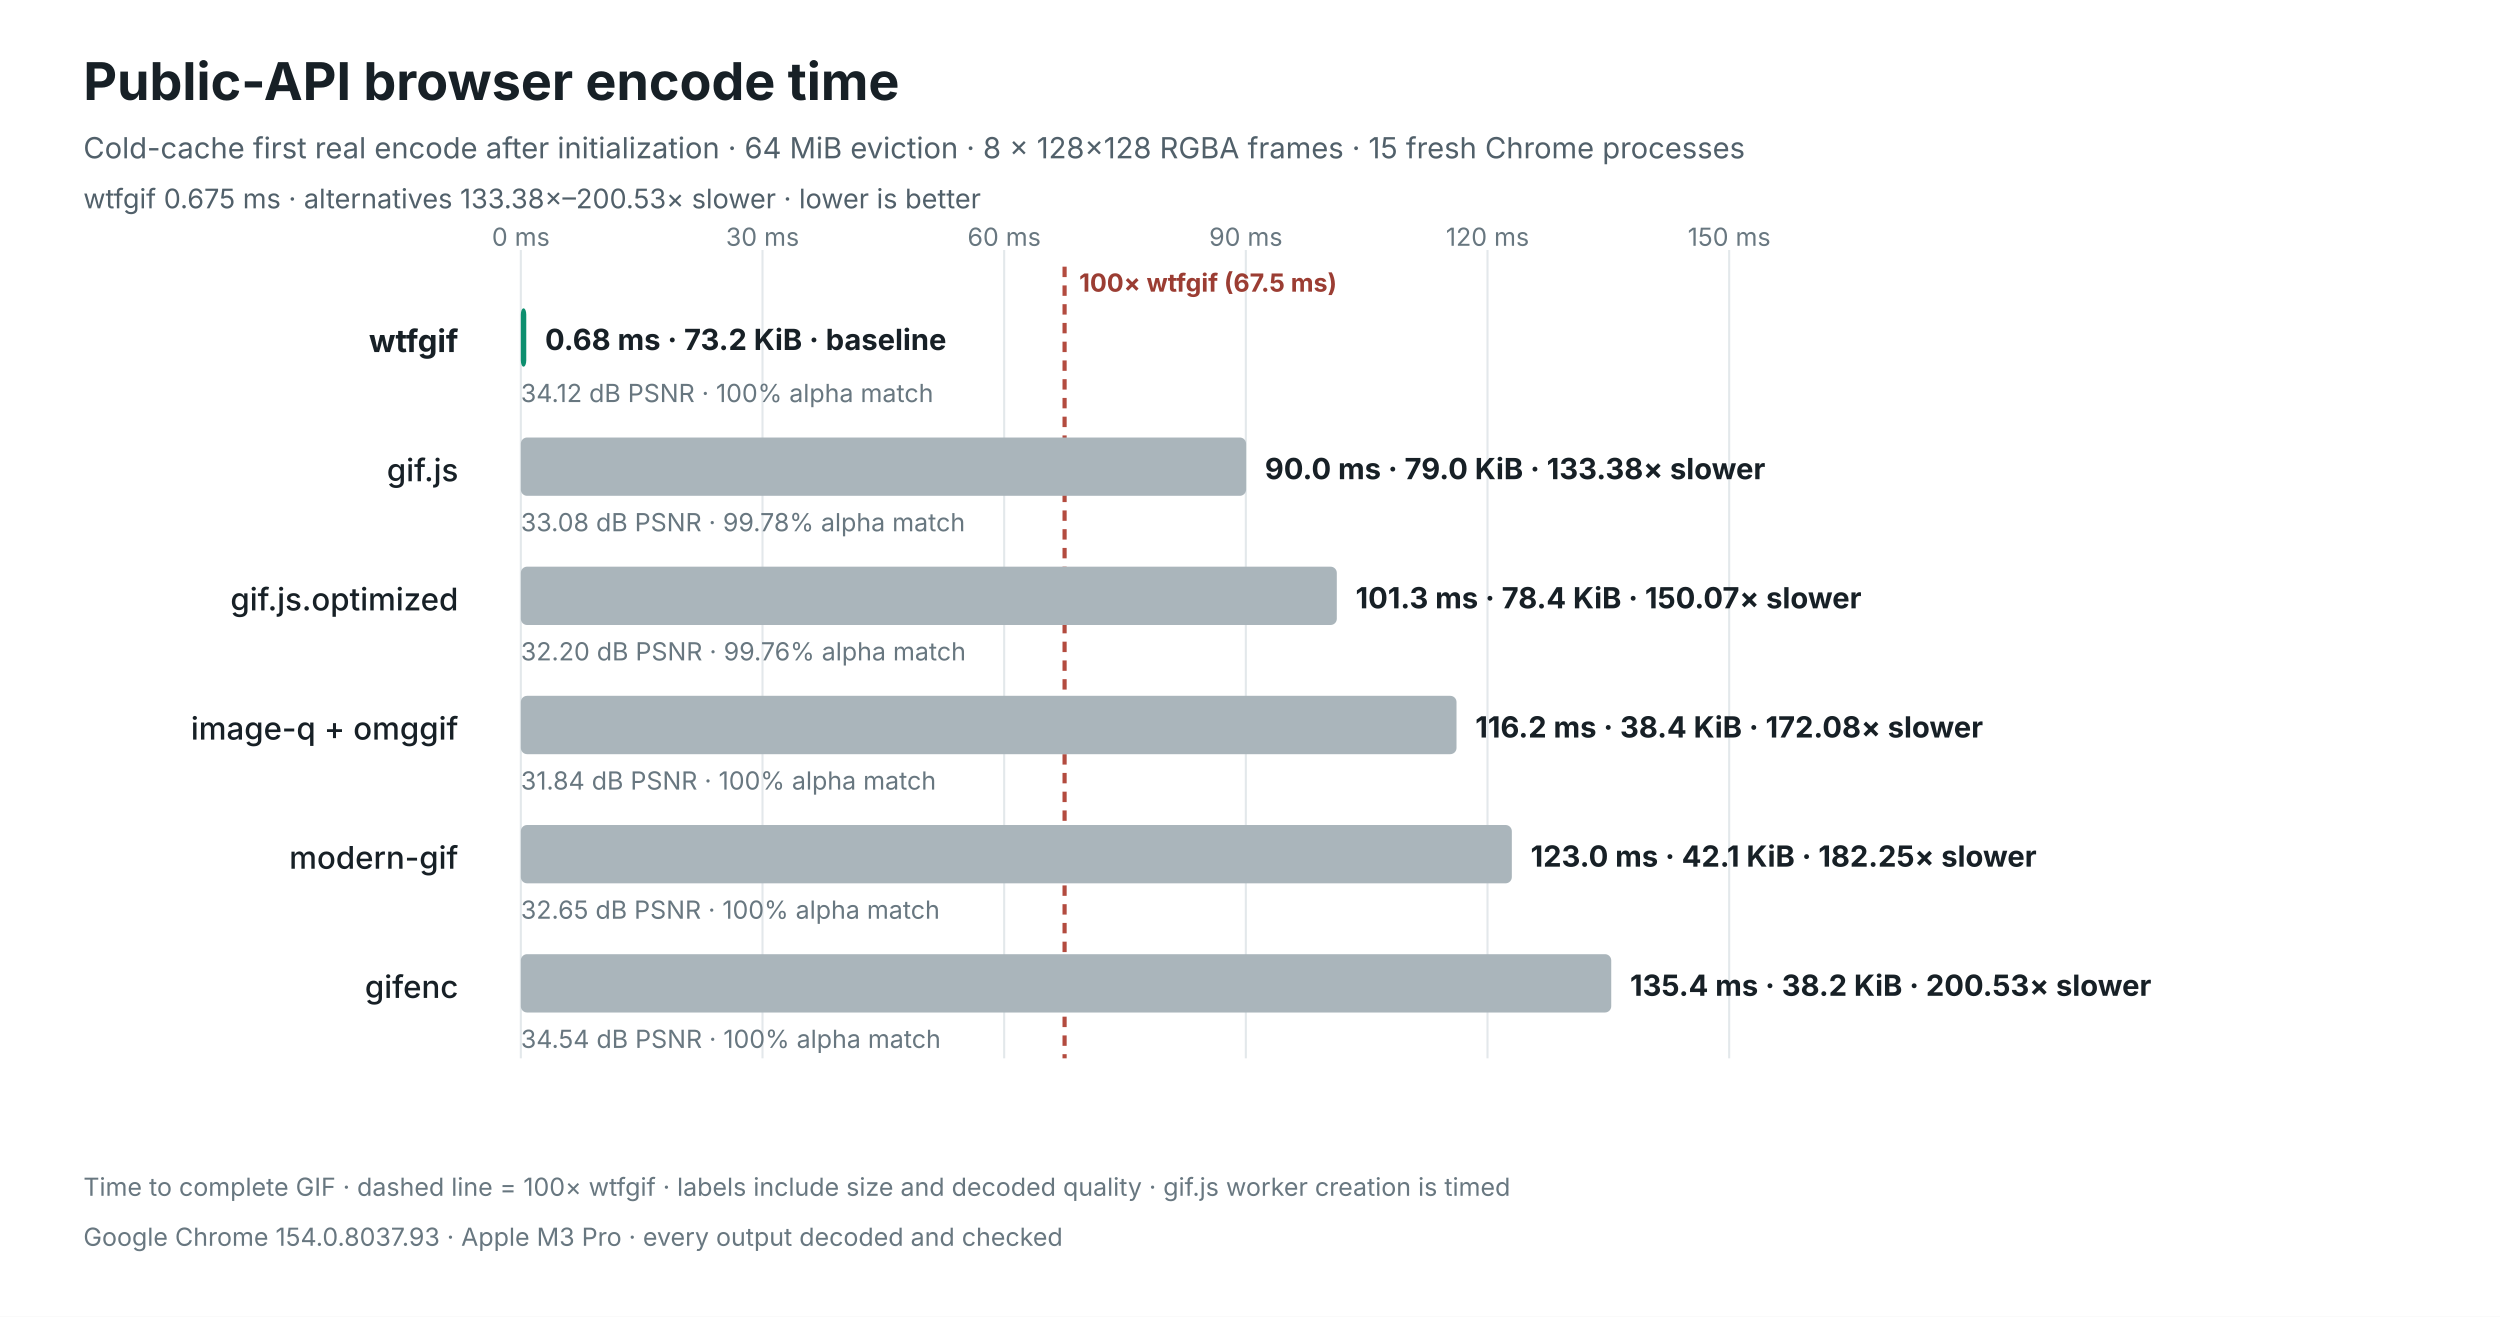
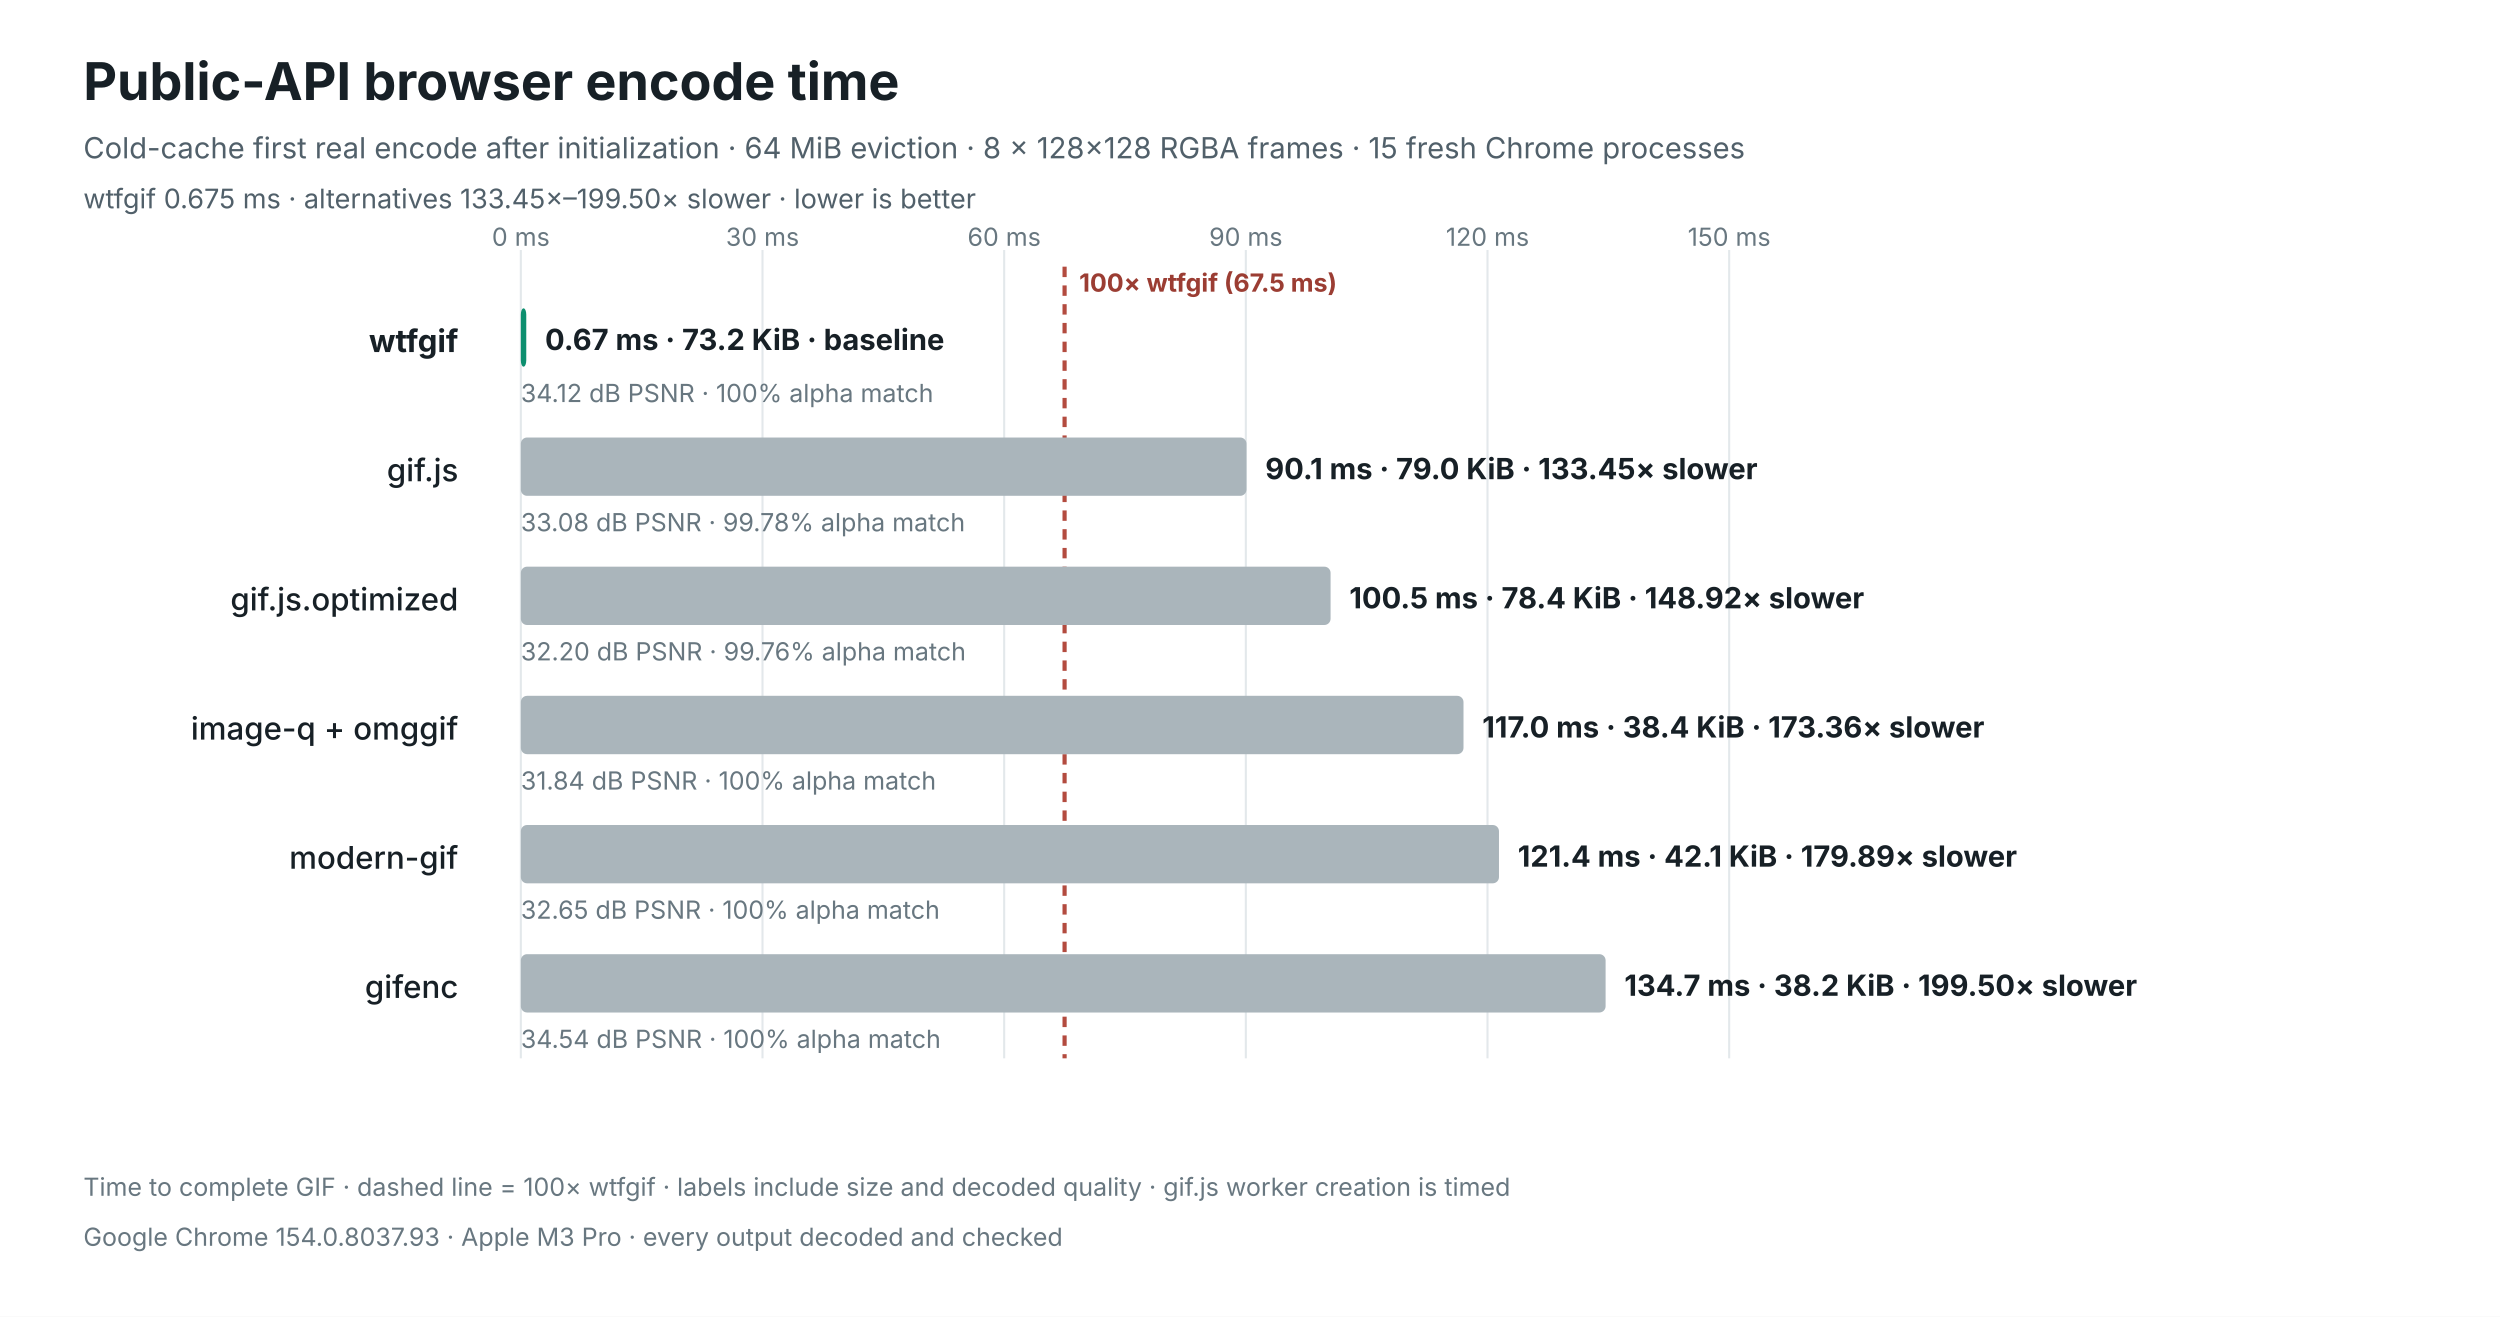
<svg xmlns="http://www.w3.org/2000/svg" width="1200" height="632" viewBox="0 0 1200 632" role="img" aria-labelledby="title desc">
  <rect width="100%" height="100%" fill="#ffffff" />
  <g font-family="ui-sans-serif, -apple-system, BlinkMacSystemFont, Segoe UI, sans-serif" fill="#172026">
    <text x="40" y="48" font-size="25" font-weight="700">Public-API browser encode time</text>
    <text x="40" y="76" font-size="14" fill="#51606a">Cold-cache first real encode after initialization · 64 MiB eviction · 8 × 128×128 RGBA frames · 15 fresh Chrome processes</text>
-     <text x="40" y="100" font-size="13" fill="#51606a">wtfgif 0.675 ms · alternatives 133.38×–200.53× slower · lower is better</text>
+     <text x="40" y="100" font-size="13" fill="#51606a">wtfgif 0.675 ms · alternatives 133.45×–199.50× slower · lower is better</text>
    <line x1="250" y1="120" x2="250" y2="508" stroke="#e3e8eb" stroke-width="1" />
    <text x="250" y="118" text-anchor="middle" font-size="12" fill="#687780">0 ms</text>
    <line x1="366" y1="120" x2="366" y2="508" stroke="#e3e8eb" stroke-width="1" />
    <text x="366" y="118" text-anchor="middle" font-size="12" fill="#687780">30 ms</text>
    <line x1="482" y1="120" x2="482" y2="508" stroke="#e3e8eb" stroke-width="1" />
    <text x="482" y="118" text-anchor="middle" font-size="12" fill="#687780">60 ms</text>
    <line x1="598" y1="120" x2="598" y2="508" stroke="#e3e8eb" stroke-width="1" />
    <text x="598" y="118" text-anchor="middle" font-size="12" fill="#687780">90 ms</text>
    <line x1="714" y1="120" x2="714" y2="508" stroke="#e3e8eb" stroke-width="1" />
    <text x="714" y="118" text-anchor="middle" font-size="12" fill="#687780">120 ms</text>
    <line x1="830" y1="120" x2="830" y2="508" stroke="#e3e8eb" stroke-width="1" />
    <text x="830" y="118" text-anchor="middle" font-size="12" fill="#687780">150 ms</text>
    <line x1="511" y1="128" x2="511" y2="508" stroke="#b34b3f" stroke-width="2" stroke-dasharray="5 4" />
    <text x="518" y="140" font-size="12" font-weight="700" fill="#9b3d33">100× wtfgif (67.5 ms)</text>
    <text x="220" y="169" text-anchor="end" font-size="15" font-weight="700">wtfgif</text>
    <rect x="250" y="148" width="2.61" height="28" rx="3" fill="#0d8f6f" />
-     <text x="261.61" y="168" text-anchor="start" font-size="14" font-weight="700" fill="#172026">0.68 ms · 73.2 KiB · baseline</text>
+     <text x="261.61" y="168" text-anchor="start" font-size="14" font-weight="700" fill="#172026">0.67 ms · 73.2 KiB · baseline</text>
    <text x="250" y="193" font-size="12" fill="#687780">34.12 dB PSNR · 100% alpha match</text>
    <text x="220" y="231" text-anchor="end" font-size="15" font-weight="500">gif.js</text>
-     <rect x="250" y="210" width="348.12" height="28" rx="3" fill="#aab5bb" />
-     <text x="607.12" y="230" text-anchor="start" font-size="14" font-weight="700" fill="#172026">90.0 ms · 79.0 KiB · 133.38× slower</text>
+     <rect x="250" y="210" width="348.31" height="28" rx="3" fill="#aab5bb" />
+     <text x="607.31" y="230" text-anchor="start" font-size="14" font-weight="700" fill="#172026">90.1 ms · 79.0 KiB · 133.45× slower</text>
    <text x="250" y="255" font-size="12" fill="#687780">33.08 dB PSNR · 99.78% alpha match</text>
    <text x="220" y="293" text-anchor="end" font-size="15" font-weight="500">gif.js.optimized</text>
-     <rect x="250" y="272" width="391.67" height="28" rx="3" fill="#aab5bb" />
-     <text x="650.67" y="292" text-anchor="start" font-size="14" font-weight="700" fill="#172026">101.3 ms · 78.4 KiB · 150.07× slower</text>
+     <rect x="250" y="272" width="388.68" height="28" rx="3" fill="#aab5bb" />
+     <text x="647.68" y="292" text-anchor="start" font-size="14" font-weight="700" fill="#172026">100.5 ms · 78.4 KiB · 148.92× slower</text>
    <text x="250" y="317" font-size="12" fill="#687780">32.20 dB PSNR · 99.76% alpha match</text>
    <text x="220" y="355" text-anchor="end" font-size="15" font-weight="500">image-q + omggif</text>
-     <rect x="250" y="334" width="449.13" height="28" rx="3" fill="#aab5bb" />
-     <text x="708.13" y="354" text-anchor="start" font-size="14" font-weight="700" fill="#172026">116.2 ms · 38.4 KiB · 172.08× slower</text>
+     <rect x="250" y="334" width="452.48" height="28" rx="3" fill="#aab5bb" />
+     <text x="711.48" y="354" text-anchor="start" font-size="14" font-weight="700" fill="#172026">117.0 ms · 38.4 KiB · 173.36× slower</text>
    <text x="250" y="379" font-size="12" fill="#687780">31.84 dB PSNR · 100% alpha match</text>
    <text x="220" y="417" text-anchor="end" font-size="15" font-weight="500">modern-gif</text>
-     <rect x="250" y="396" width="475.68" height="28" rx="3" fill="#aab5bb" />
-     <text x="734.68" y="416" text-anchor="start" font-size="14" font-weight="700" fill="#172026">123.0 ms · 42.1 KiB · 182.25× slower</text>
+     <rect x="250" y="396" width="469.51" height="28" rx="3" fill="#aab5bb" />
+     <text x="728.51" y="416" text-anchor="start" font-size="14" font-weight="700" fill="#172026">121.4 ms · 42.1 KiB · 179.89× slower</text>
    <text x="250" y="441" font-size="12" fill="#687780">32.65 dB PSNR · 100% alpha match</text>
    <text x="220" y="479" text-anchor="end" font-size="15" font-weight="500">gifenc</text>
-     <rect x="250" y="458" width="523.39" height="28" rx="3" fill="#aab5bb" />
-     <text x="782.39" y="478" text-anchor="start" font-size="14" font-weight="700" fill="#172026">135.4 ms · 38.2 KiB · 200.53× slower</text>
+     <rect x="250" y="458" width="520.69" height="28" rx="3" fill="#aab5bb" />
+     <text x="779.69" y="478" text-anchor="start" font-size="14" font-weight="700" fill="#172026">134.7 ms · 38.2 KiB · 199.50× slower</text>
    <text x="250" y="503" font-size="12" fill="#687780">34.54 dB PSNR · 100% alpha match</text>
    <text x="40" y="574" font-size="12" fill="#687780">Time to complete GIF · dashed line = 100× wtfgif · labels include size and decoded quality · gif.js worker creation is timed</text>
    <text x="40" y="598" font-size="12" fill="#687780">Google Chrome 154.0.8037.93 · Apple M3 Pro · every output decoded and checked</text>
  </g>
</svg>
